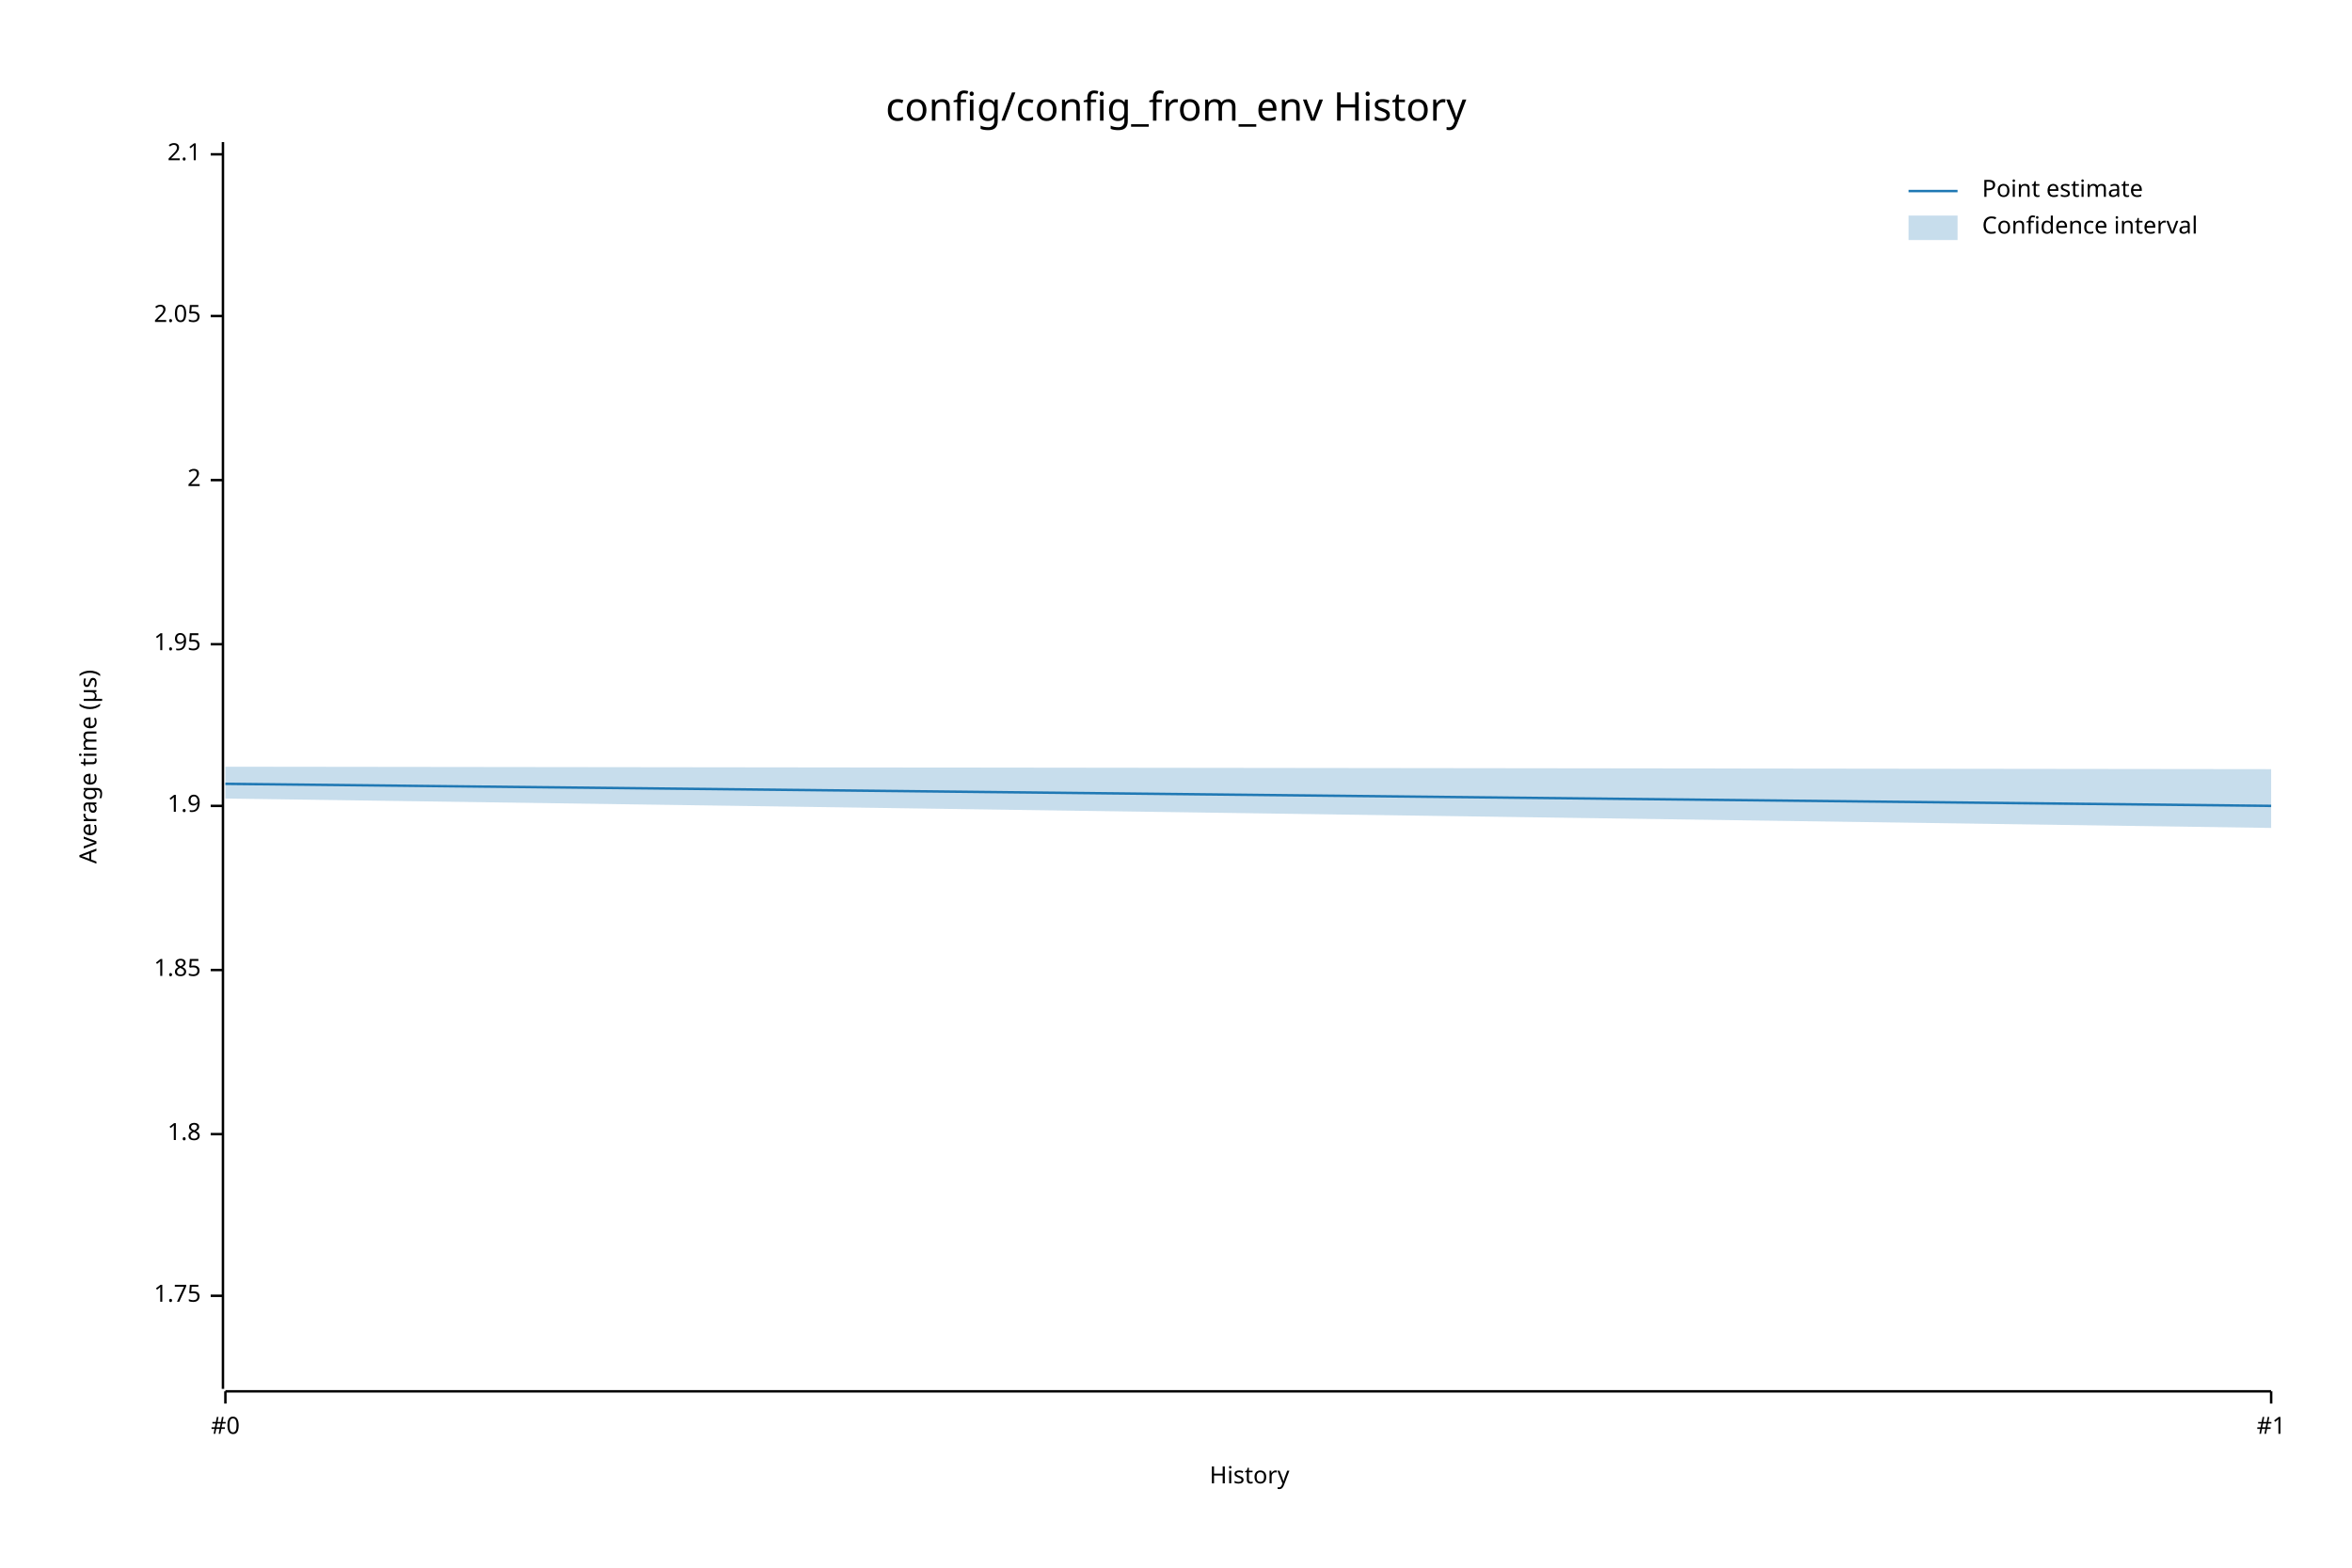
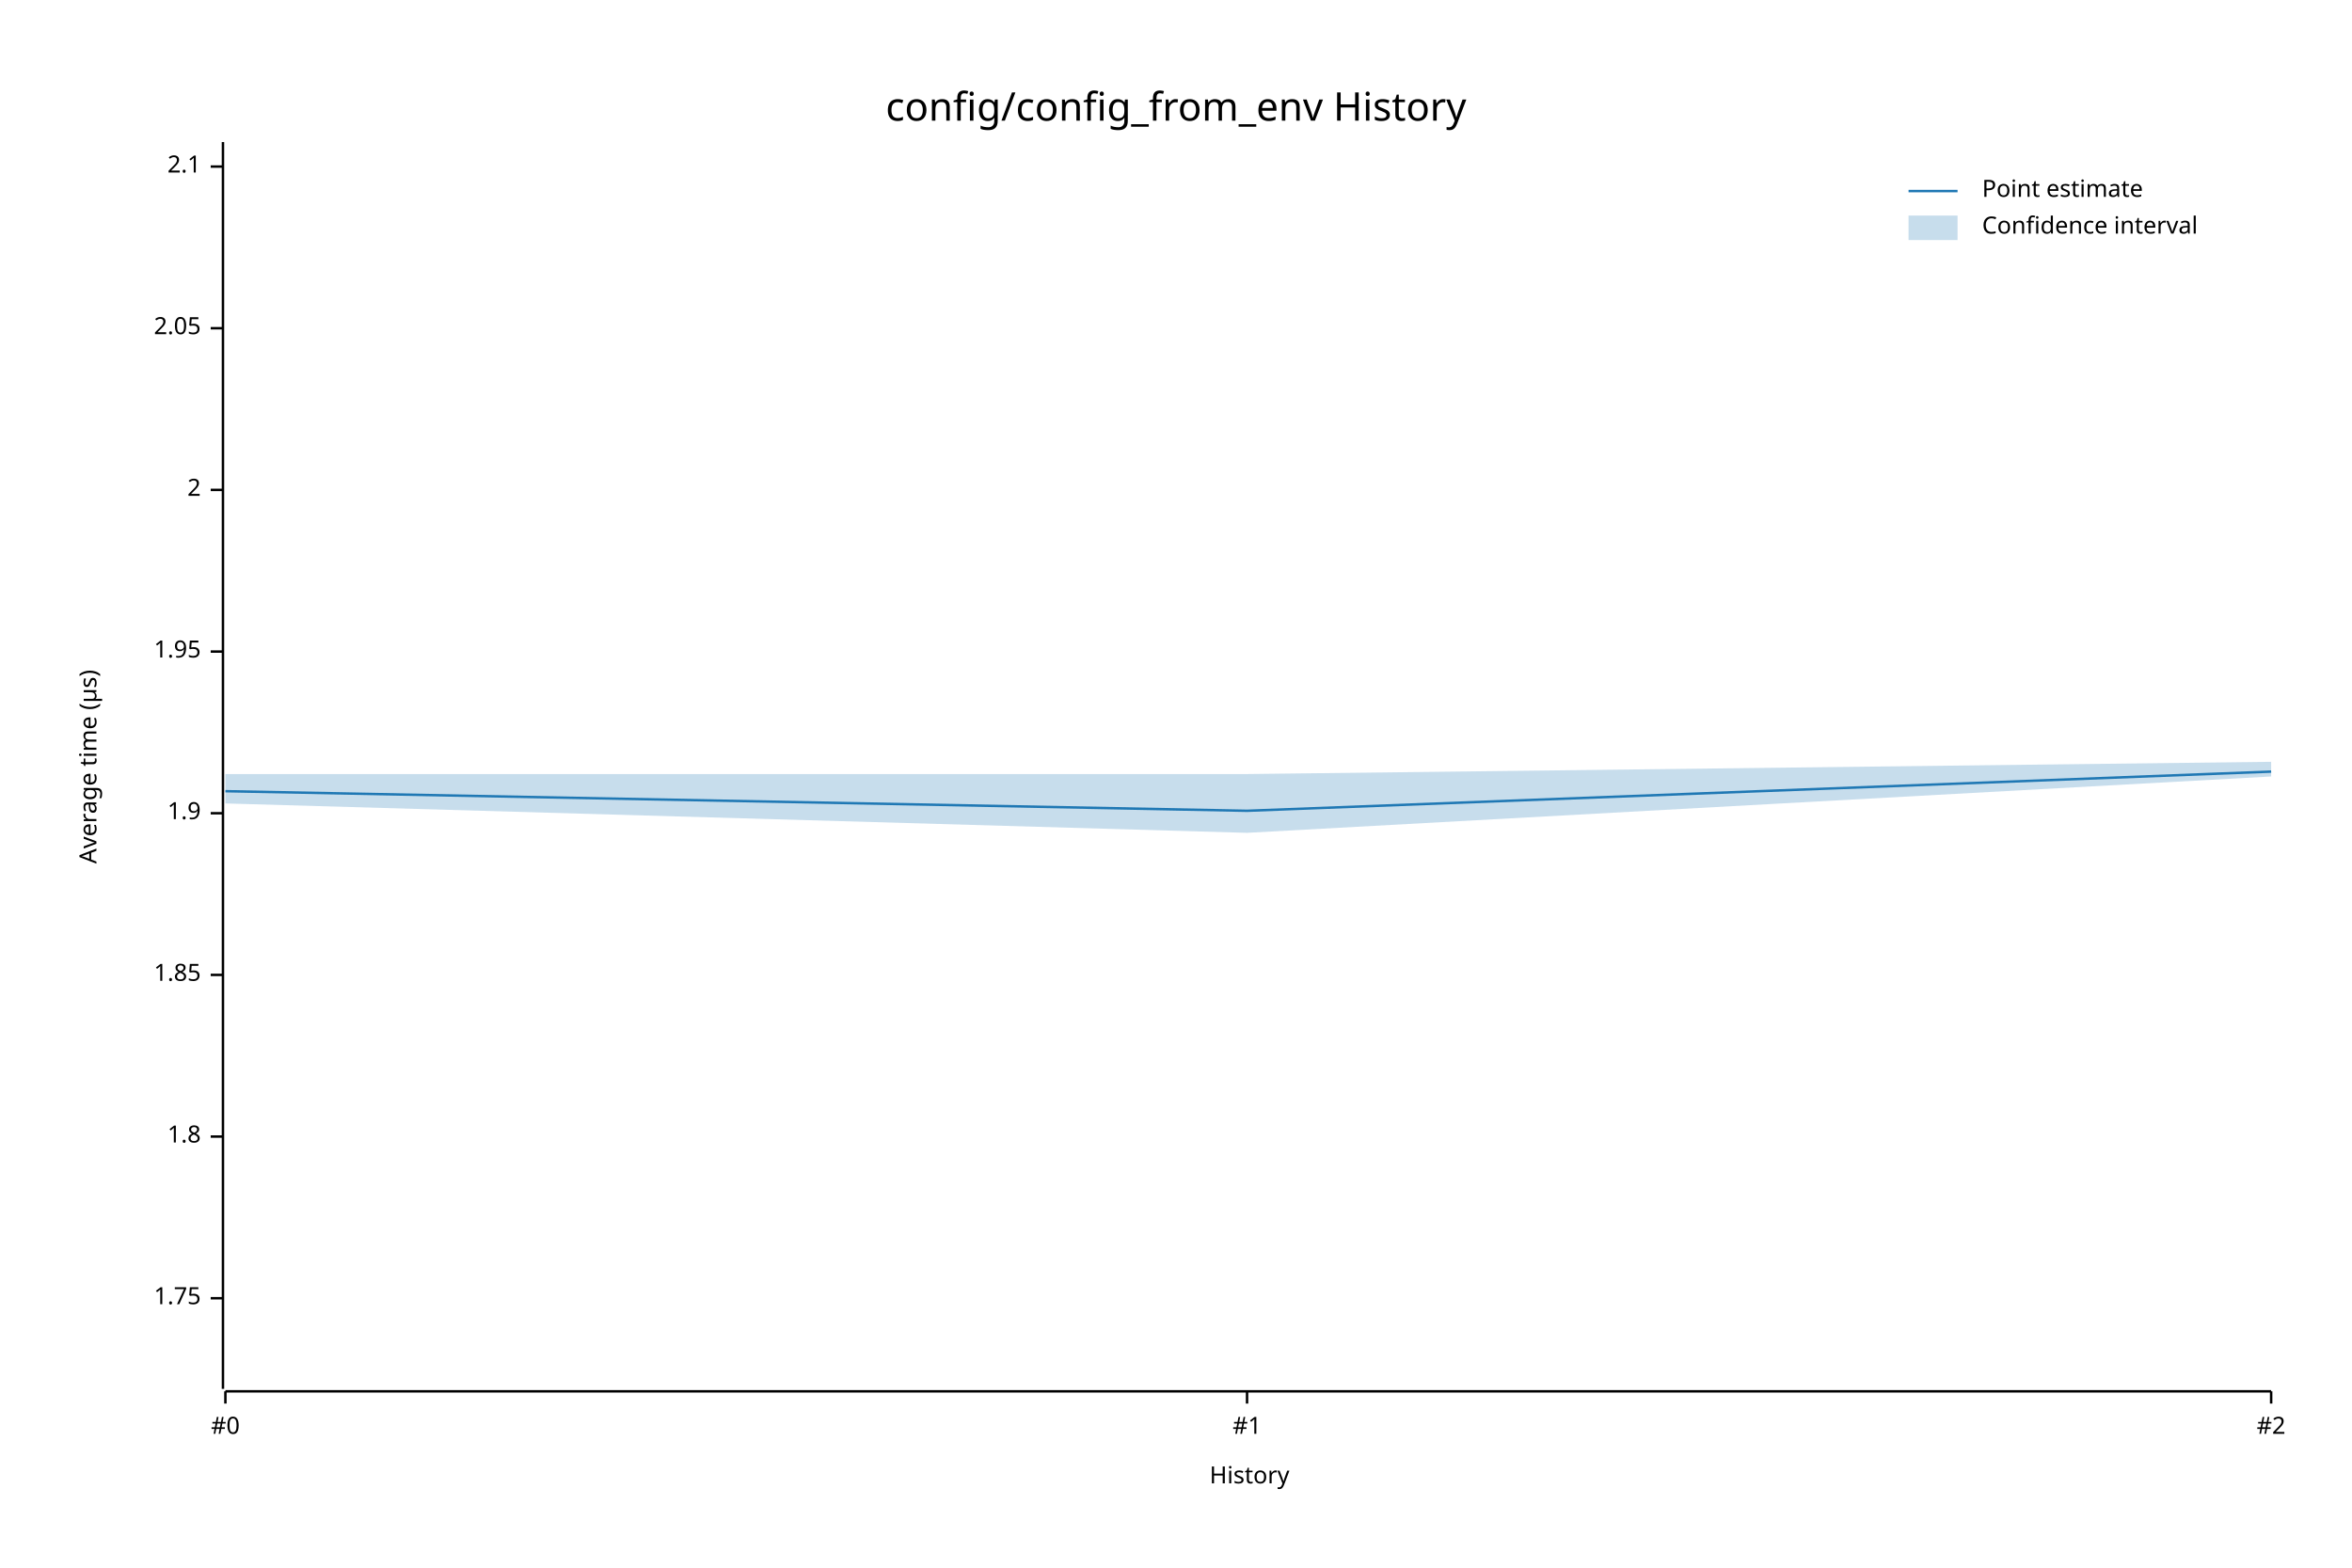
<svg xmlns="http://www.w3.org/2000/svg" width="960" height="640" viewBox="0 0 960 640">
  <text x="480" y="37" dy="0.76em" text-anchor="middle" font-family="sans-serif" font-size="16.129" opacity="1" fill="#000000">
config/config_from_env History
</text>
  <text x="32" y="313" dy="0.76em" text-anchor="middle" font-family="sans-serif" font-size="9.677" opacity="1" fill="#000000" transform="rotate(270, 32, 313)">
Average time (µs)
</text>
  <text x="510" y="608" dy="-0.5ex" text-anchor="middle" font-family="sans-serif" font-size="9.677" opacity="1" fill="#000000">
History
</text>
  <polyline fill="none" opacity="1" stroke="#000000" stroke-width="1" points="91,58 91,567 " />
-   <text x="82" y="529" dy="0.5ex" text-anchor="end" font-family="sans-serif" font-size="9.677" opacity="1" fill="#000000">
+   <text x="82" y="530" dy="0.5ex" text-anchor="end" font-family="sans-serif" font-size="9.677" opacity="1" fill="#000000">
1.75
</text>
-   <polyline fill="none" opacity="1" stroke="#000000" stroke-width="1" points="86,529 91,529 " />
-   <text x="82" y="463" dy="0.5ex" text-anchor="end" font-family="sans-serif" font-size="9.677" opacity="1" fill="#000000">
+   <polyline fill="none" opacity="1" stroke="#000000" stroke-width="1" points="86,530 91,530 " />
+   <text x="82" y="464" dy="0.5ex" text-anchor="end" font-family="sans-serif" font-size="9.677" opacity="1" fill="#000000">
1.8
</text>
-   <polyline fill="none" opacity="1" stroke="#000000" stroke-width="1" points="86,463 91,463 " />
-   <text x="82" y="396" dy="0.5ex" text-anchor="end" font-family="sans-serif" font-size="9.677" opacity="1" fill="#000000">
+   <polyline fill="none" opacity="1" stroke="#000000" stroke-width="1" points="86,464 91,464 " />
+   <text x="82" y="398" dy="0.5ex" text-anchor="end" font-family="sans-serif" font-size="9.677" opacity="1" fill="#000000">
1.85
</text>
-   <polyline fill="none" opacity="1" stroke="#000000" stroke-width="1" points="86,396 91,396 " />
-   <text x="82" y="329" dy="0.5ex" text-anchor="end" font-family="sans-serif" font-size="9.677" opacity="1" fill="#000000">
+   <polyline fill="none" opacity="1" stroke="#000000" stroke-width="1" points="86,398 91,398 " />
+   <text x="82" y="332" dy="0.5ex" text-anchor="end" font-family="sans-serif" font-size="9.677" opacity="1" fill="#000000">
1.9
</text>
-   <polyline fill="none" opacity="1" stroke="#000000" stroke-width="1" points="86,329 91,329 " />
-   <text x="82" y="263" dy="0.5ex" text-anchor="end" font-family="sans-serif" font-size="9.677" opacity="1" fill="#000000">
+   <polyline fill="none" opacity="1" stroke="#000000" stroke-width="1" points="86,332 91,332 " />
+   <text x="82" y="266" dy="0.5ex" text-anchor="end" font-family="sans-serif" font-size="9.677" opacity="1" fill="#000000">
1.95
</text>
-   <polyline fill="none" opacity="1" stroke="#000000" stroke-width="1" points="86,263 91,263 " />
-   <text x="82" y="196" dy="0.5ex" text-anchor="end" font-family="sans-serif" font-size="9.677" opacity="1" fill="#000000">
+   <polyline fill="none" opacity="1" stroke="#000000" stroke-width="1" points="86,266 91,266 " />
+   <text x="82" y="200" dy="0.5ex" text-anchor="end" font-family="sans-serif" font-size="9.677" opacity="1" fill="#000000">
2
</text>
-   <polyline fill="none" opacity="1" stroke="#000000" stroke-width="1" points="86,196 91,196 " />
-   <text x="82" y="129" dy="0.5ex" text-anchor="end" font-family="sans-serif" font-size="9.677" opacity="1" fill="#000000">
+   <polyline fill="none" opacity="1" stroke="#000000" stroke-width="1" points="86,200 91,200 " />
+   <text x="82" y="134" dy="0.5ex" text-anchor="end" font-family="sans-serif" font-size="9.677" opacity="1" fill="#000000">
2.05
</text>
-   <polyline fill="none" opacity="1" stroke="#000000" stroke-width="1" points="86,129 91,129 " />
-   <text x="82" y="63" dy="0.5ex" text-anchor="end" font-family="sans-serif" font-size="9.677" opacity="1" fill="#000000">
+   <polyline fill="none" opacity="1" stroke="#000000" stroke-width="1" points="86,134 91,134 " />
+   <text x="82" y="68" dy="0.5ex" text-anchor="end" font-family="sans-serif" font-size="9.677" opacity="1" fill="#000000">
2.1
</text>
-   <polyline fill="none" opacity="1" stroke="#000000" stroke-width="1" points="86,63 91,63 " />
+   <polyline fill="none" opacity="1" stroke="#000000" stroke-width="1" points="86,68 91,68 " />
  <polyline fill="none" opacity="1" stroke="#000000" stroke-width="1" points="92,568 927,568 " />
  <text x="92" y="578" dy="0.76em" text-anchor="middle" font-family="sans-serif" font-size="9.677" opacity="1" fill="#000000">
#0
</text>
  <polyline fill="none" opacity="1" stroke="#000000" stroke-width="1" points="92,568 92,573 " />
-   <text x="927" y="578" dy="0.76em" text-anchor="middle" font-family="sans-serif" font-size="9.677" opacity="1" fill="#000000">
+   <text x="509" y="578" dy="0.76em" text-anchor="middle" font-family="sans-serif" font-size="9.677" opacity="1" fill="#000000">
#1
</text>
+   <polyline fill="none" opacity="1" stroke="#000000" stroke-width="1" points="509,568 509,573 " />
+   <text x="927" y="578" dy="0.76em" text-anchor="middle" font-family="sans-serif" font-size="9.677" opacity="1" fill="#000000">
+ #2
+ </text>
  <polyline fill="none" opacity="1" stroke="#000000" stroke-width="1" points="927,568 927,573 " />
-   <polyline fill="none" opacity="1" stroke="#1F78B4" stroke-width="1" points="92,320 927,329 " />
-   <polygon opacity="0.25" fill="#1F78B4" points="92,313 927,314 927,338 92,326 " />
+   <polyline fill="none" opacity="1" stroke="#1F78B4" stroke-width="1" points="92,323 509,331 927,315 " />
+   <polygon opacity="0.25" fill="#1F78B4" points="92,316 509,316 927,311 927,317 509,340 92,328 " />
  <text x="809" y="73" dy="0.76em" text-anchor="start" font-family="sans-serif" font-size="9.677" opacity="1" fill="#000000">
Point estimate
</text>
  <text x="809" y="88" dy="0.76em" text-anchor="start" font-family="sans-serif" font-size="9.677" opacity="1" fill="#000000">
Confidence interval
</text>
  <polyline fill="none" opacity="1" stroke="#1F78B4" stroke-width="1" points="779,78 799,78 " />
  <rect x="779" y="88" width="20" height="10" opacity="0.25" fill="#1F78B4" stroke="none" />
</svg>
